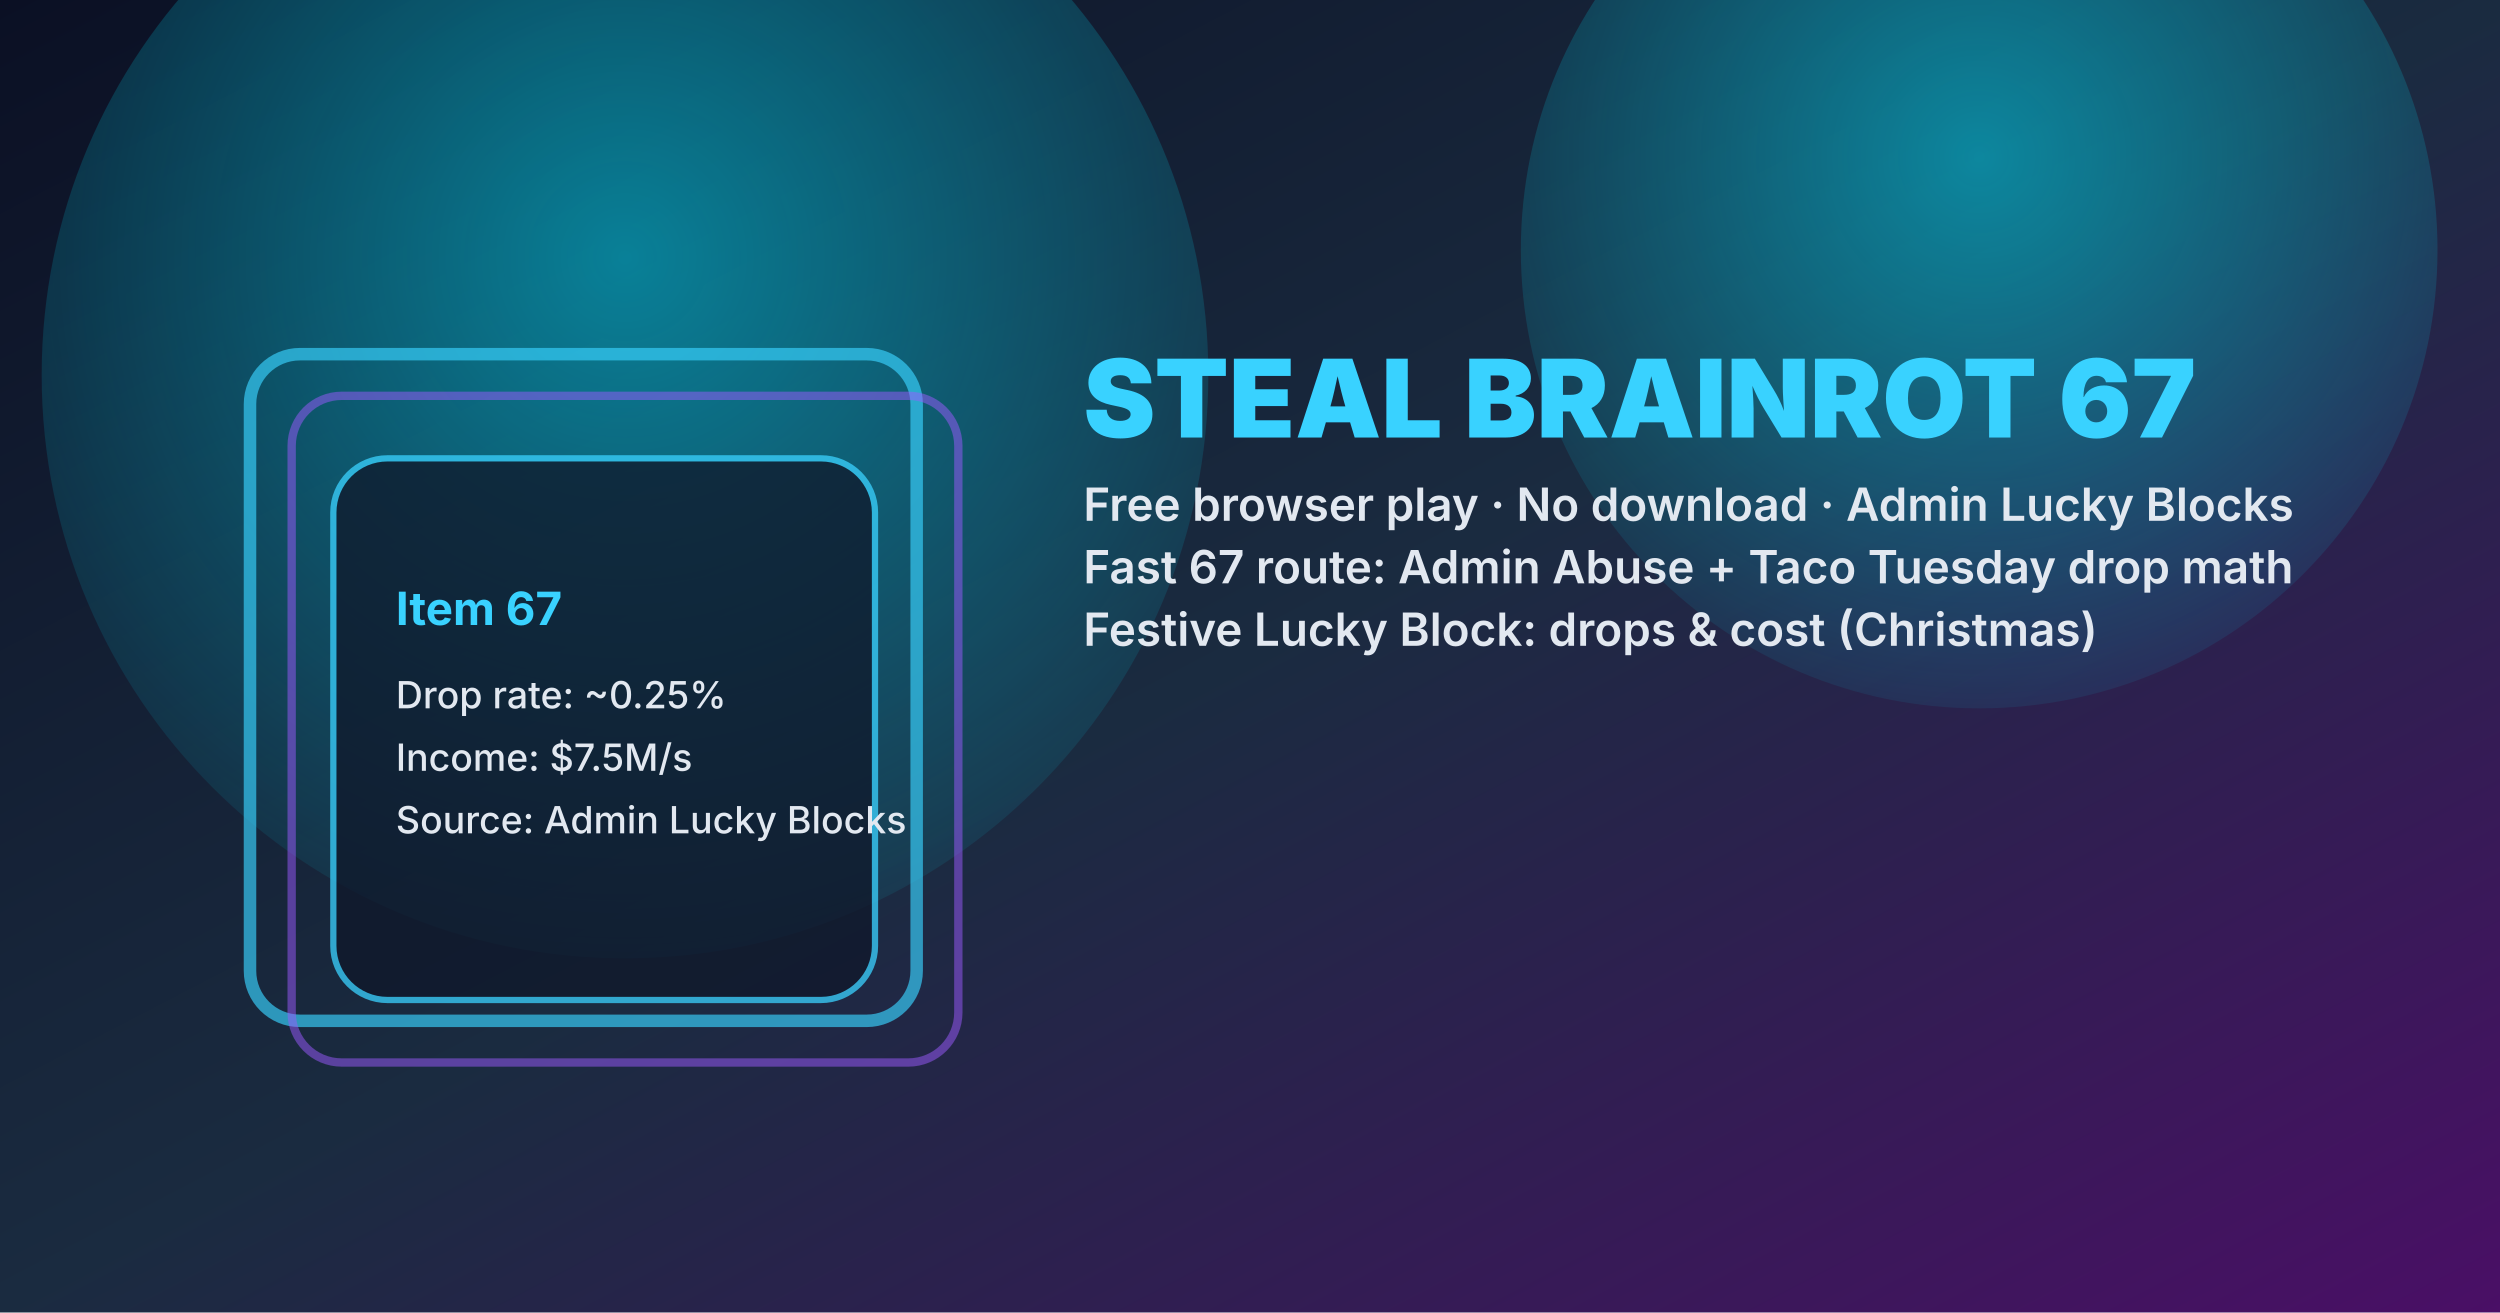
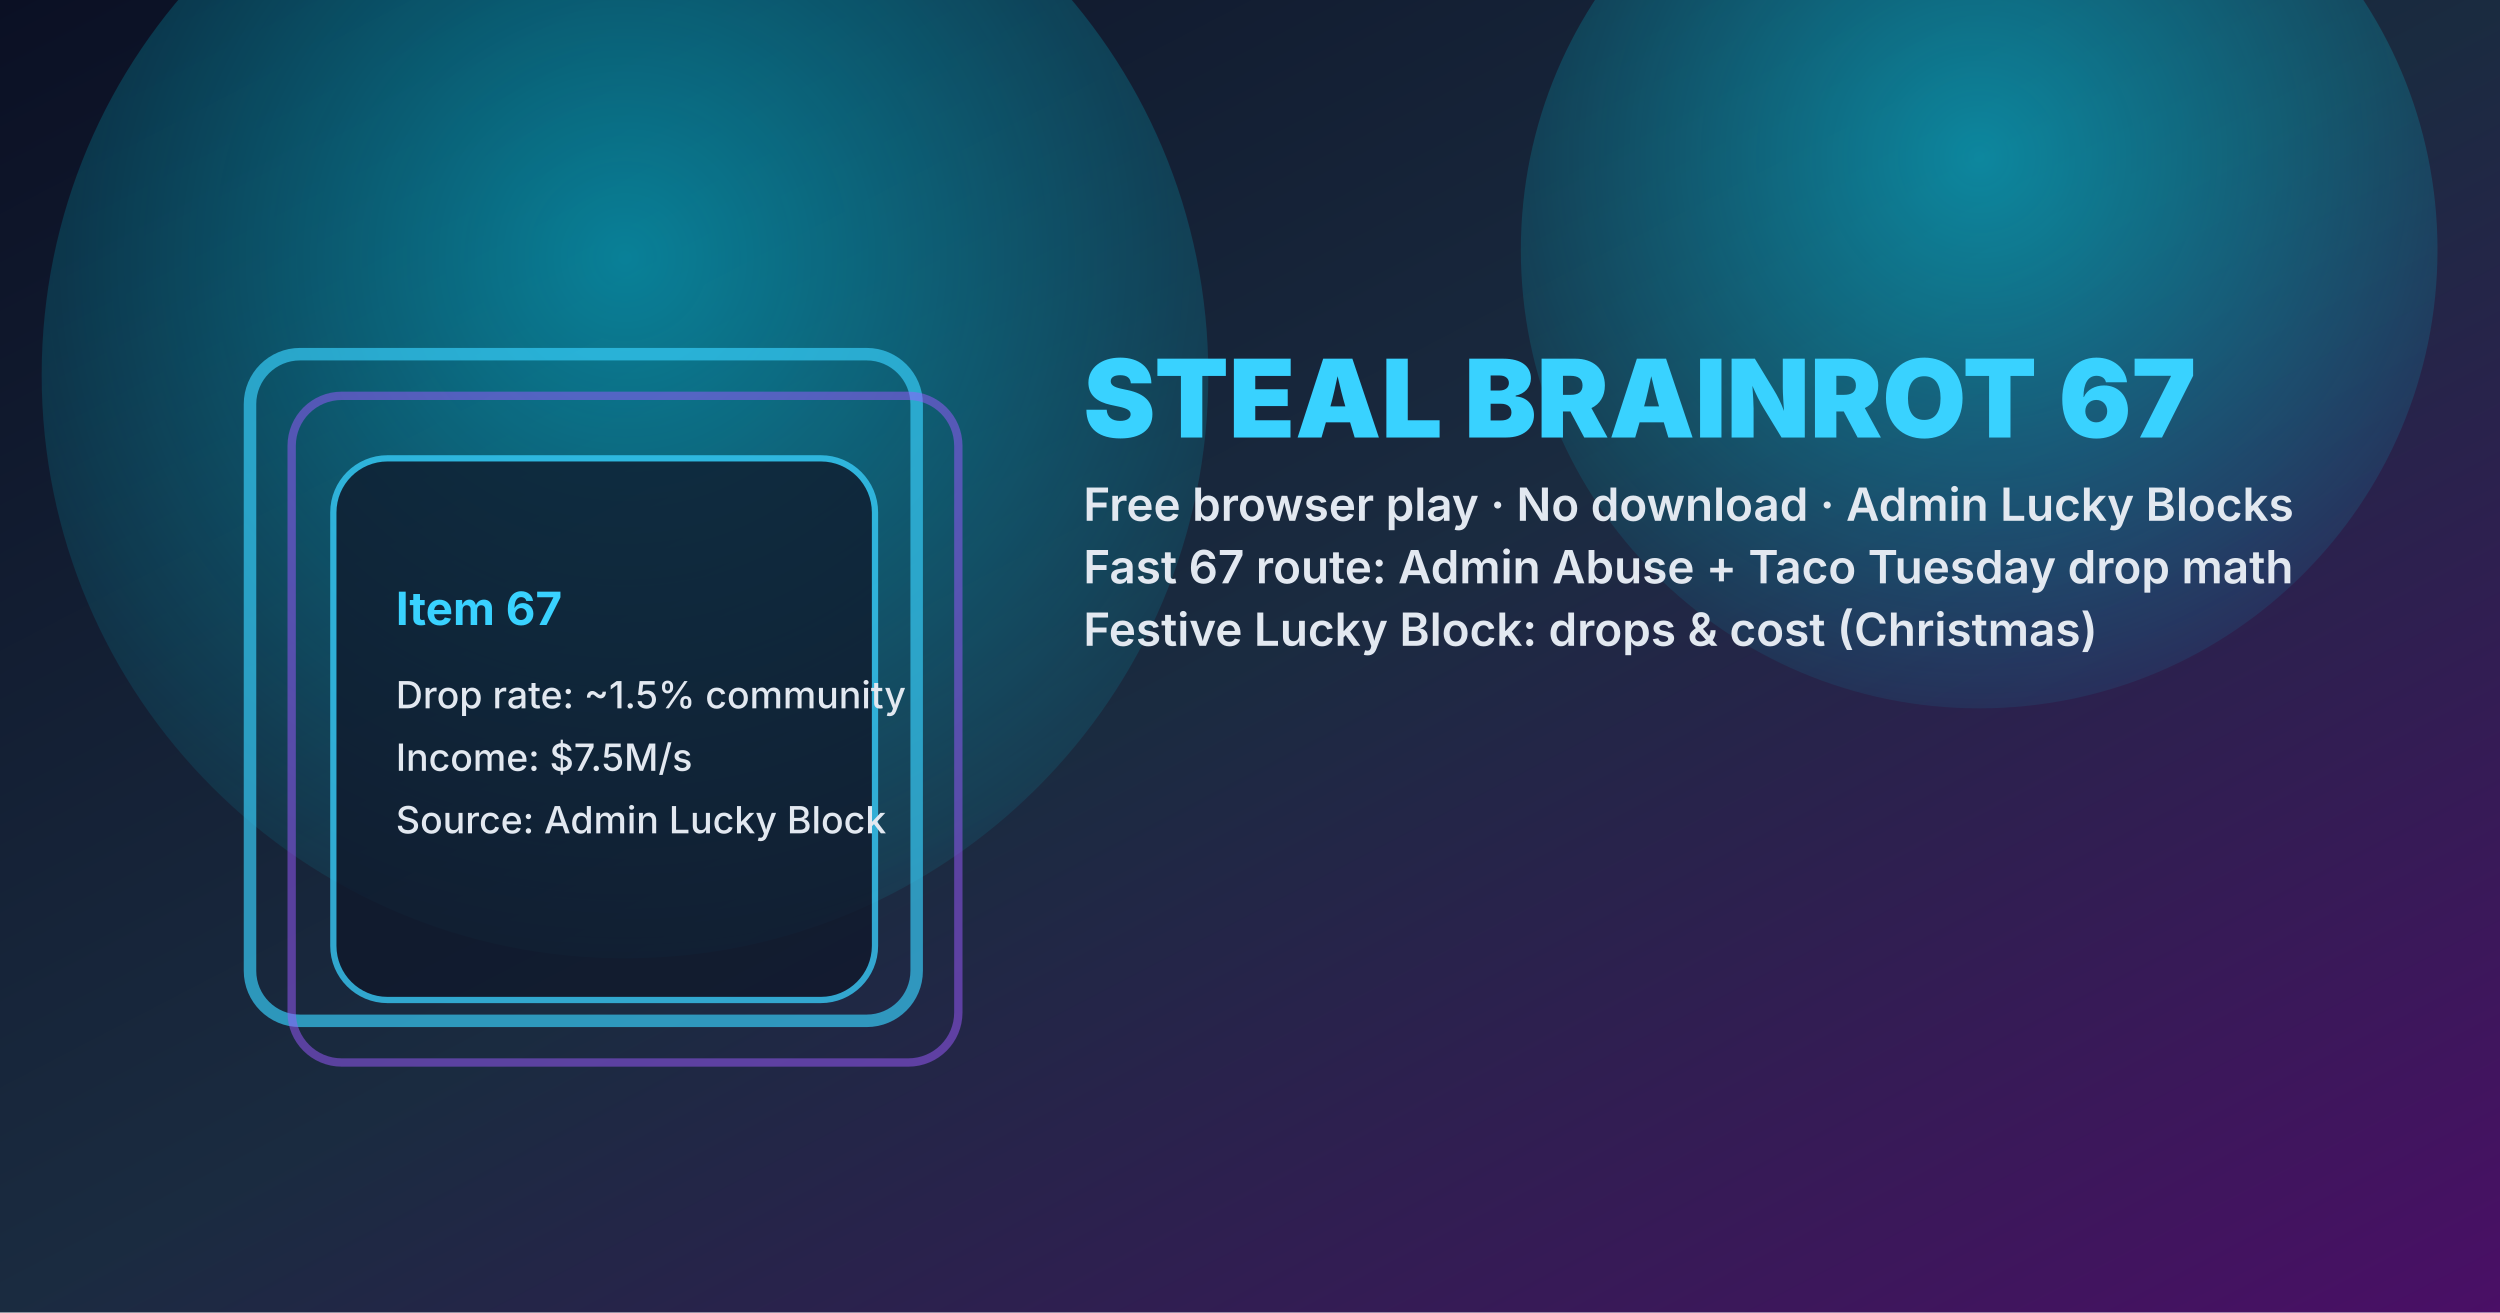
<svg xmlns="http://www.w3.org/2000/svg" width="1200" height="630" viewBox="0 0 1200 630" role="img" aria-labelledby="title desc">
  <defs>
    <linearGradient id="g" x1="0" x2="1" y1="0" y2="1">
      <stop offset="0" stop-color="#0b1024" />
      <stop offset="0.5" stop-color="#1a2b40" />
      <stop offset="1" stop-color="#4a0f66" />
    </linearGradient>
    <radialGradient id="pulse" cx="0.5" cy="0.4" r="0.7">
      <stop offset="0" stop-color="#00e5ff" stop-opacity="0.5" />
      <stop offset="1" stop-color="#00e5ff" stop-opacity="0" />
    </radialGradient>
  </defs>
  <rect width="1200" height="630" fill="url(#g)" />
  <circle cx="300" cy="180" r="280" fill="url(#pulse)" />
  <circle cx="950" cy="120" r="220" fill="url(#pulse)" />
  <rect x="120" y="170" width="320" height="320" rx="24" fill="none" stroke="#39d2ff" stroke-width="6" opacity="0.65" />
  <rect x="140" y="190" width="320" height="320" rx="24" fill="none" stroke="#9b59ff" stroke-width="4" opacity="0.5" />
  <text x="520" y="210" font-family="Inter, Arial, sans-serif" font-size="52" font-weight="900" fill="#39d2ff">STEAL BRAINROT 67</text>
  <text x="520" y="250" font-family="Inter, Arial, sans-serif" font-size="22" font-weight="600" fill="#e2e8f0">
    <tspan x="520" dy="0">Free browser play · No download · Admin Lucky Blocks</tspan>
    <tspan x="520" dy="30">Fast 67 route: Admin Abuse + Taco Tuesday drop math</tspan>
    <tspan x="520" dy="30">Festive Lucky Block: drops &amp; cost (Christmas)</tspan>
  </text>
  <g transform="translate(160 220)">
    <rect x="0" y="0" width="260" height="260" rx="26" fill="#0f172a" opacity="0.75" stroke="#39d2ff" stroke-width="3" />
    <text x="30" y="80" font-family="Inter, Arial, sans-serif" font-size="22" font-weight="700" fill="#39d2ff">Item 67</text>
-     <text x="30" y="120" font-family="Inter, Arial, sans-serif" font-size="18" font-weight="500" fill="#e2e8f0">Drop rate: ~0.25%</text>
+     <text x="30" y="120" font-family="Inter, Arial, sans-serif" font-size="18" font-weight="500" fill="#e2e8f0">Drop rate: ~1.5% community</text>
    <text x="30" y="150" font-family="Inter, Arial, sans-serif" font-size="18" font-weight="500" fill="#e2e8f0">Income: $7.5M/s</text>
-     <text x="30" y="180" font-family="Inter, Arial, sans-serif" font-size="18" font-weight="500" fill="#e2e8f0">Source: Admin Lucky Blocks</text>
+     <text x="30" y="180" font-family="Inter, Arial, sans-serif" font-size="18" font-weight="500" fill="#e2e8f0">Source: Admin Lucky Block</text>
  </g>
</svg>
